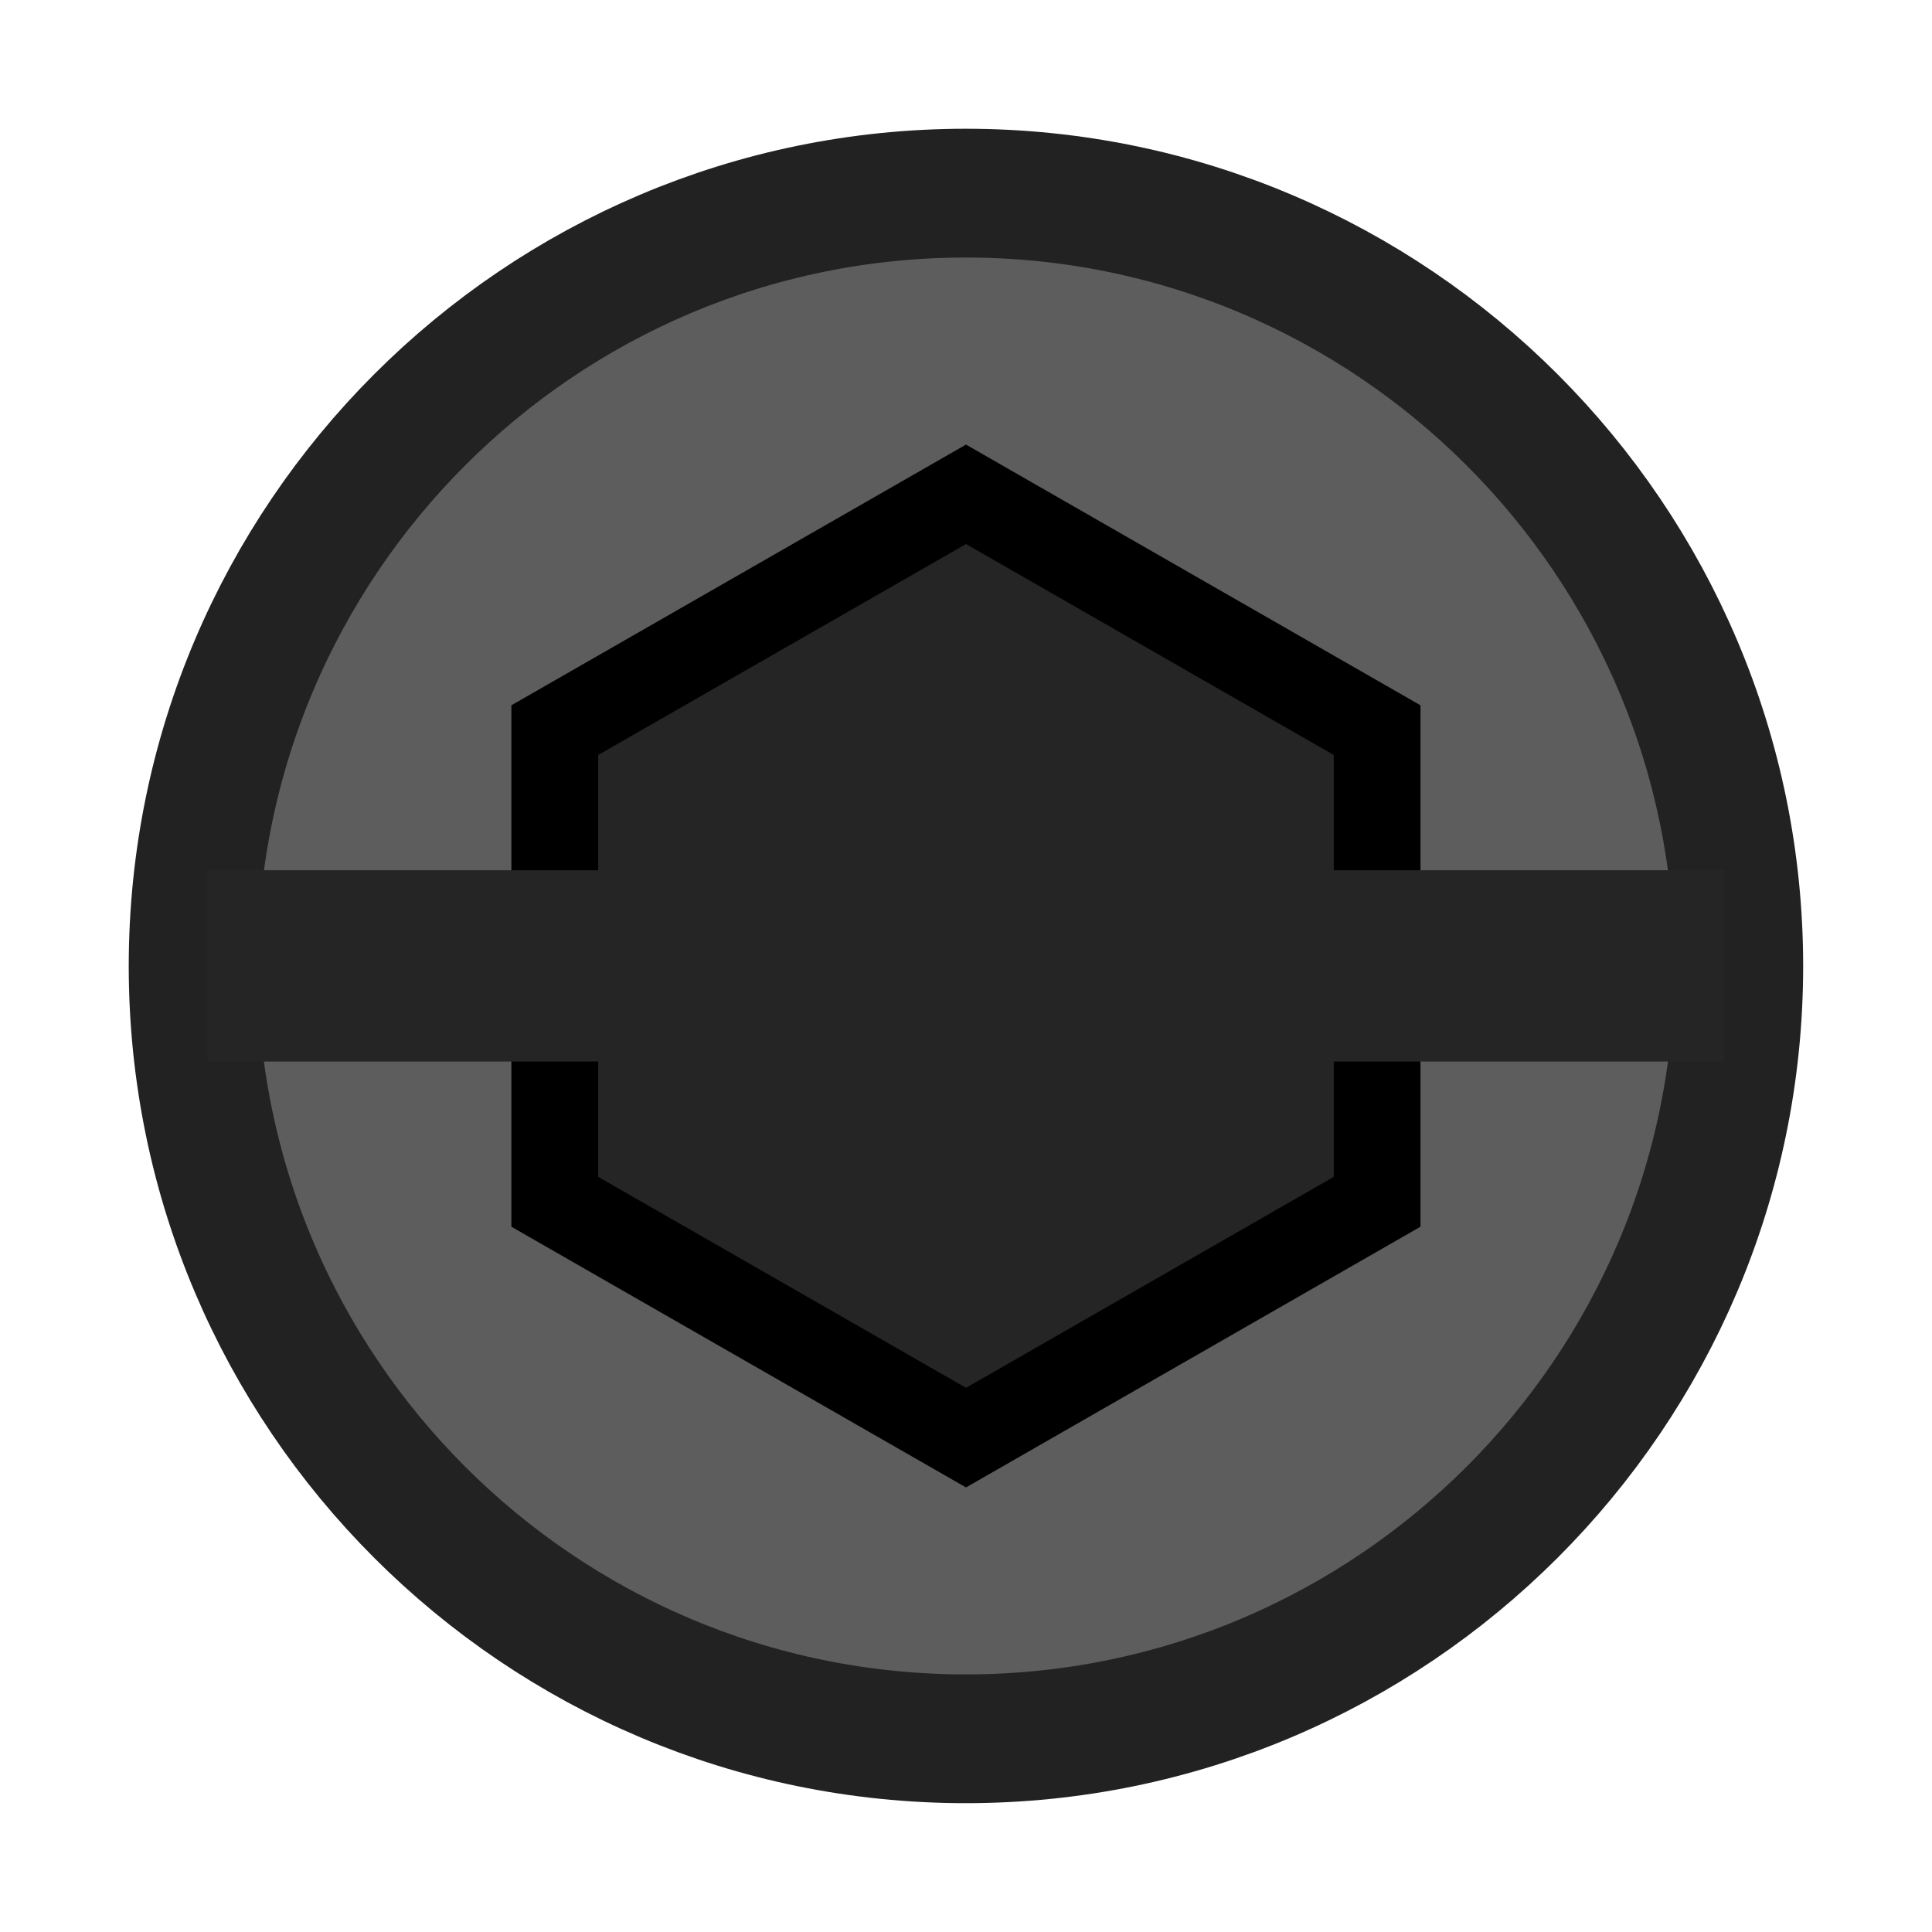
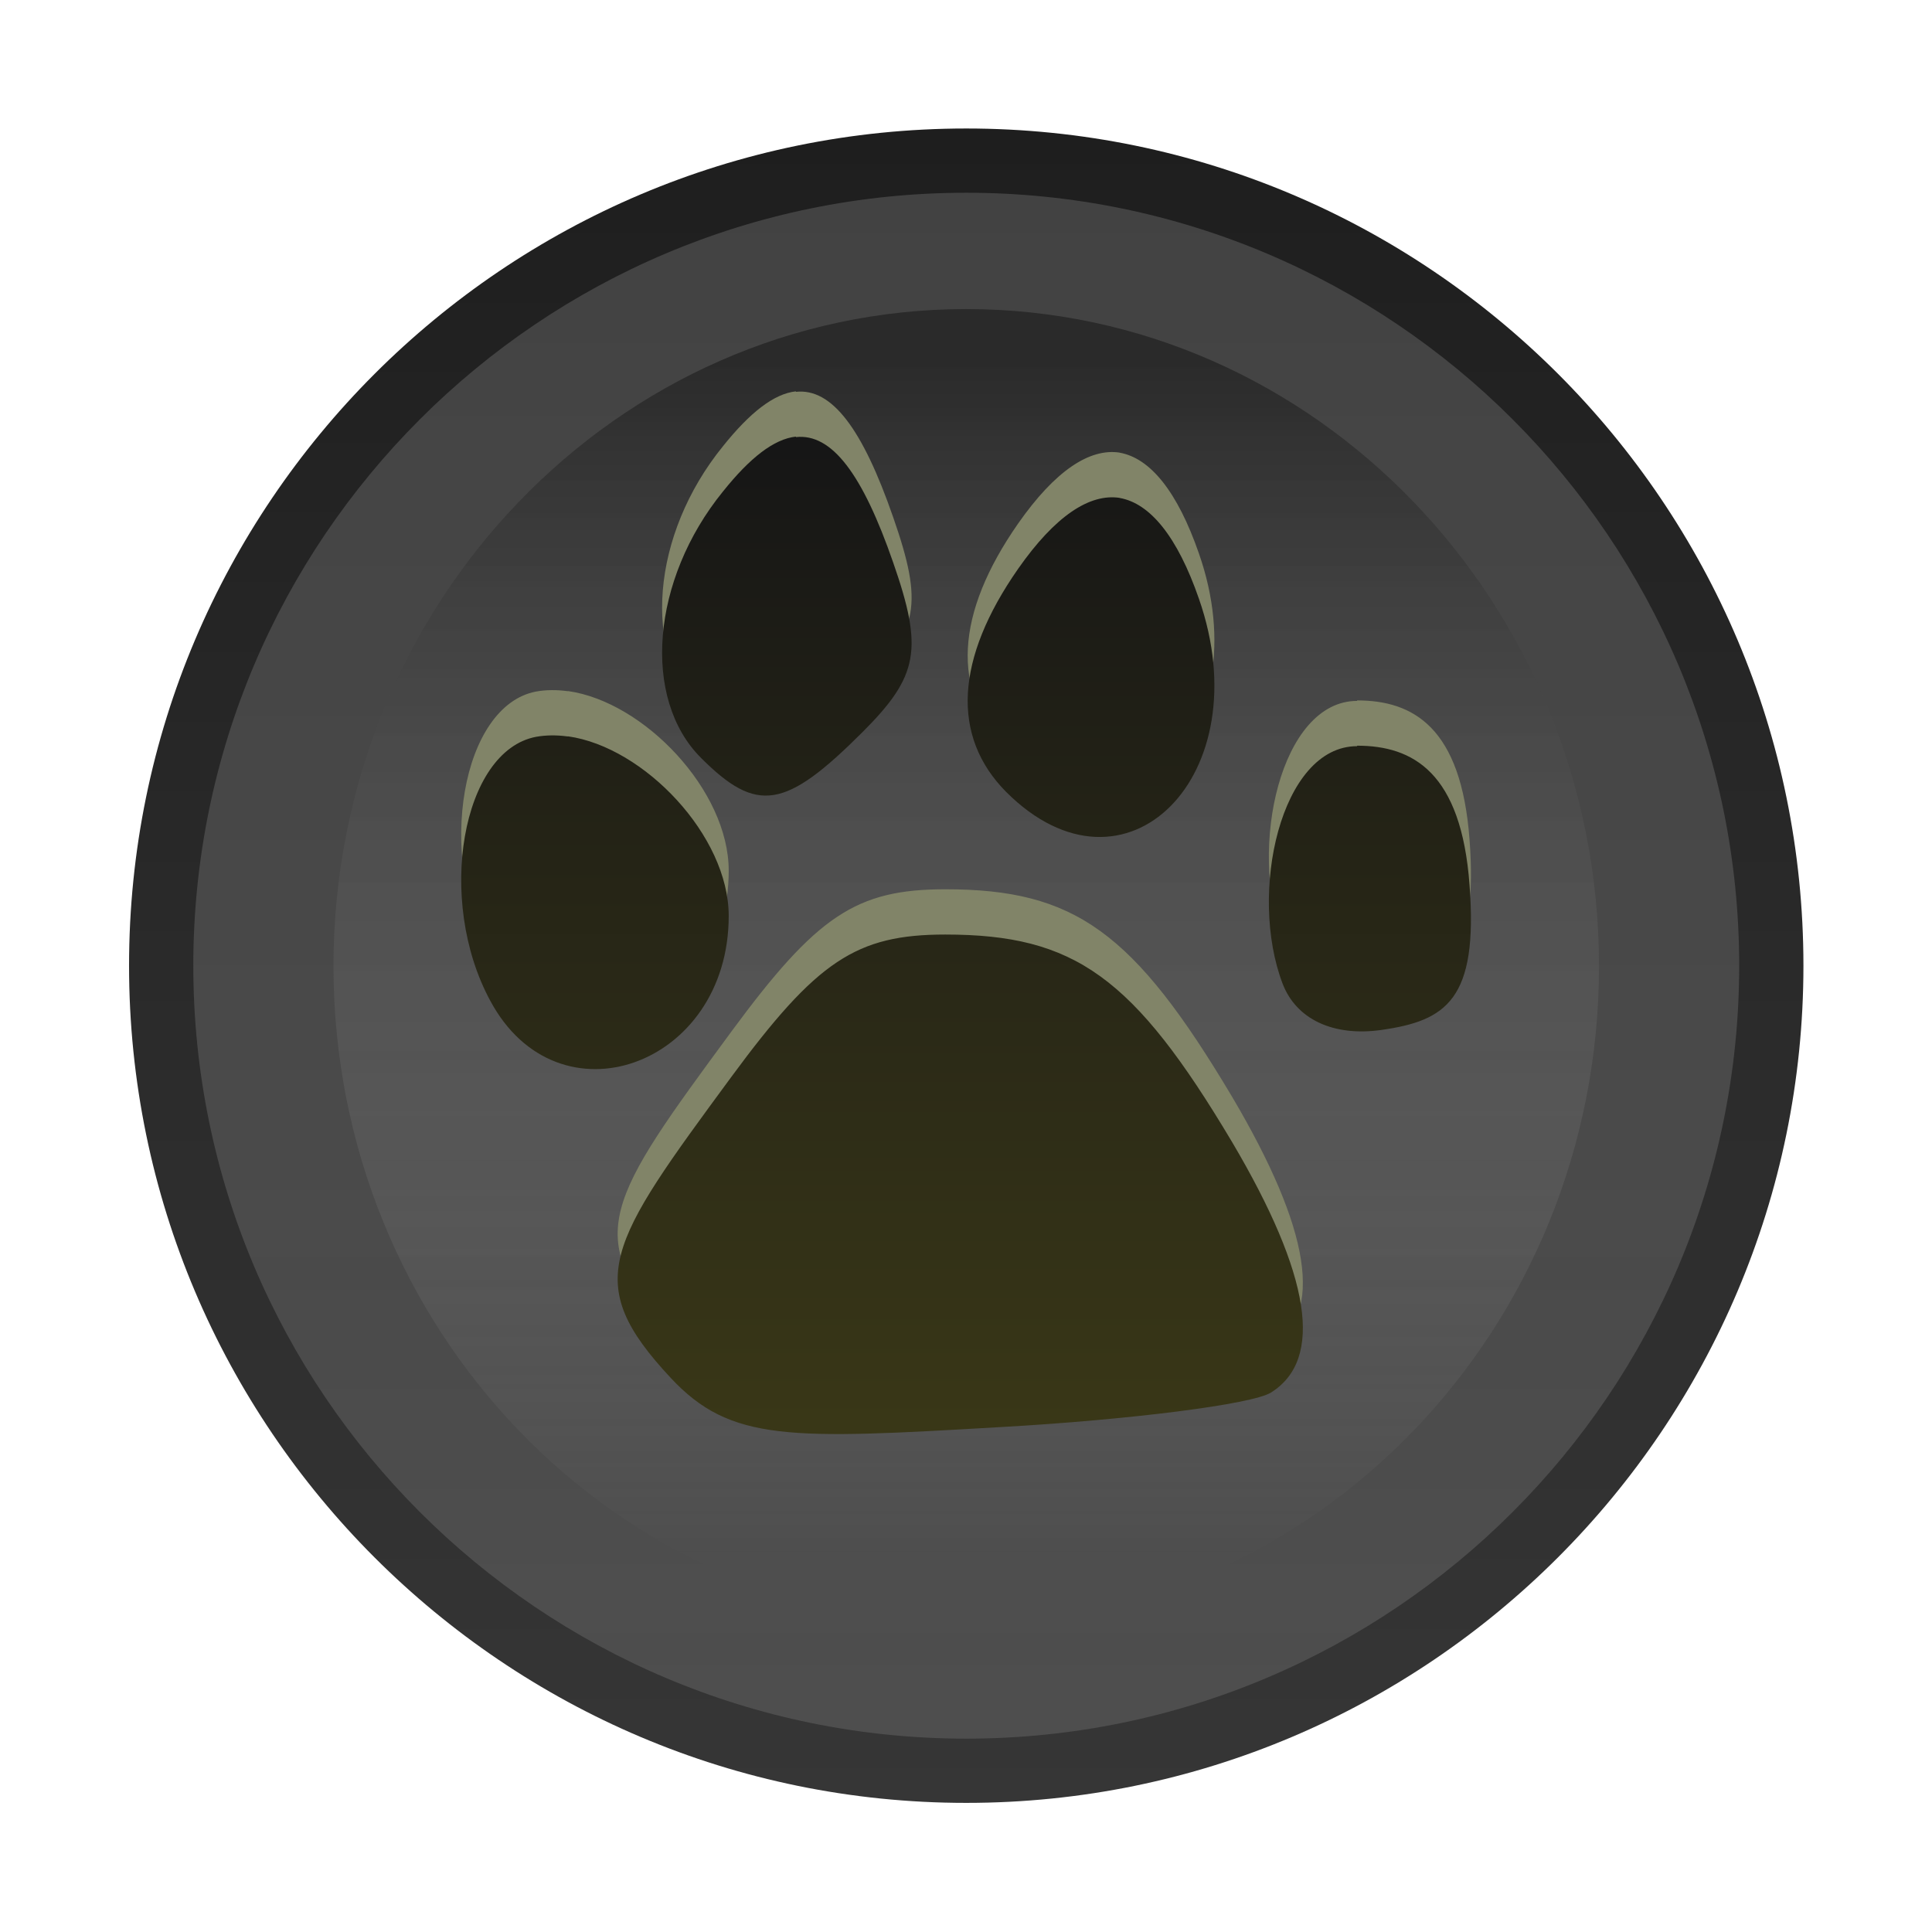
- <svg xmlns="http://www.w3.org/2000/svg" width="100%" height="100%" viewBox="0 0 15 15" version="1.1" xml:space="preserve" style="fill-rule:evenodd;clip-rule:evenodd;">
-   <g id="component" transform="matrix(0.249332,0,0,-0.249332,-465.093,608.598)">
-     <path id="circle" d="M1895.43,2386.77C1882.16,2386.77 1871.37,2397.56 1871.37,2410.83C1871.37,2424.1 1882.16,2434.9 1895.43,2434.9C1908.7,2434.9 1919.5,2424.1 1919.5,2410.83C1919.5,2397.56 1908.7,2386.77 1895.43,2386.77" style="fill:rgb(93,93,93);fill-rule:nonzero;stroke:rgb(34,34,34);stroke-width:4.01px;" />
-     <g transform="matrix(5.23745,0,0,-4.48279,1852.17,2447.57)">
-       <path d="M8.261,4.573L10.963,6.384L10.963,10.006L8.261,11.817L5.558,10.006L5.558,6.384L8.261,4.573Z" />
+ <svg xmlns="http://www.w3.org/2000/svg" width="15" height="14.999" version="1.1" viewBox="0 0 3.969 3.969">
+   <defs>
+     <linearGradient id="linearGradient842" x1="33.842" x2="33.842" y1="67.353" y2="70.792" gradientUnits="userSpaceOnUse">
+       <stop stop-color="#424242" offset="0" />
+       <stop stop-color="#585858" stop-opacity=".737" offset="1" />
+     </linearGradient>
+     <linearGradient id="linearGradient908" x1="32.255" x2="32.255" y1="67.617" y2="70.528" gradientTransform="matrix(.81879 0 0 .85029 5.8208 10.341)" gradientUnits="userSpaceOnUse">
+       <stop stop-opacity=".376" offset="0" />
+       <stop stop-color="#fff" stop-opacity="0" offset="1" />
+     </linearGradient>
+     <linearGradient id="linearGradient1027" x1="33.842" x2="33.842" y1="67.353" y2="70.792" gradientUnits="userSpaceOnUse">
+       <stop stop-color="#1e1e1e" offset="0" />
+       <stop stop-color="#363636" offset="1" />
+     </linearGradient>
+     <linearGradient id="linearGradient868" x1="32.139" x2="32.139" y1="67.99" y2="69.999" gradientTransform="translate(5.5288e-6 .012026)" gradientUnits="userSpaceOnUse">
+       <stop stop-color="#161616" offset="0" />
+       <stop stop-color="#393717" offset="1" />
+     </linearGradient>
+   </defs>
+   <g transform="translate(-30.138 -67.088)">
+     <g>
+       <path d="m32.123 70.792c-0.948 0-1.72-0.771-1.72-1.72 0-0.948 0.771-1.72 1.72-1.72s1.72 0.771 1.72 1.72c0 0.948-0.771 1.72-1.72 1.72" fill="url(#linearGradient1027)" />
+       <path d="m32.123 70.66c-0.876 0-1.588-0.712-1.588-1.588s0.712-1.588 1.588-1.588 1.588 0.712 1.588 1.588-0.712 1.588-1.588 1.588" fill="url(#linearGradient842)" />
+       <path d="m32.123 70.423c-0.717 0-1.3-0.605-1.3-1.35 0-0.745 0.583-1.35 1.3-1.35s1.3 0.606 1.3 1.35c0 0.745-0.583 1.35-1.3 1.35" fill="url(#linearGradient908)" />
    </g>
-     <g transform="matrix(4.01071,0,0,-6.35029,1865.57,2458.49)">
-       <rect x="1.557" y="7.035" width="11.778" height="0.938" style="fill:rgb(37,37,37);" />
-     </g>
-     <g transform="matrix(4.23768,0,0,-3.62708,1860.43,2440.56)">
-       <path d="M8.261,4.573L10.963,6.384L10.963,10.006L8.261,11.817L5.558,10.006L5.558,6.384L8.261,4.573Z" style="fill:rgb(37,37,37);" />
-     </g>
+     <path d="m31.773 67.892c-0.045 0.005-0.094 0.043-0.15 0.113-0.147 0.181-0.167 0.425-0.045 0.547 0.115 0.115 0.173 0.106 0.332-0.053 0.115-0.115 0.125-0.17 0.063-0.348-0.063-0.182-0.126-0.266-0.2-0.258zm0.666 0.126c-0.063-0.01-0.134 0.038-0.209 0.145-0.13 0.186-0.138 0.345-0.025 0.459 0.245 0.245 0.523-0.034 0.396-0.397-0.044-0.127-0.1-0.196-0.163-0.207zm-1.135 0.49c-0.022-0.003-0.044-0.003-0.065 8.1e-4 -0.152 0.029-0.206 0.335-0.094 0.542 0.139 0.26 0.49 0.135 0.49-0.174 0-0.165-0.174-0.347-0.33-0.369zm1.622 0.02c-0.157 0-0.224 0.302-0.153 0.488 0.028 0.073 0.104 0.109 0.203 0.095 0.133-0.019 0.199-0.062 0.181-0.298-0.017-0.231-0.116-0.286-0.231-0.286zm-0.846 0.387c-0.183 0-0.264 0.054-0.44 0.293-0.253 0.344-0.309 0.42-0.124 0.618 0.123 0.132 0.246 0.126 0.676 0.101 0.268-0.015 0.519-0.047 0.557-0.071 0.109-0.068 0.082-0.241-0.08-0.515-0.202-0.339-0.323-0.426-0.589-0.426z" fill="#818468" stroke-linejoin="round" stroke-width=".192" style="paint-order:markers fill stroke" />
+     <path d="m31.773 67.985c-0.045 0.005-0.094 0.043-0.15 0.113-0.147 0.181-0.167 0.425-0.045 0.547 0.115 0.115 0.173 0.106 0.332-0.053 0.115-0.115 0.125-0.17 0.063-0.348-0.063-0.182-0.126-0.266-0.2-0.258zm0.666 0.126c-0.063-0.01-0.134 0.038-0.209 0.145-0.13 0.186-0.138 0.345-0.025 0.459 0.245 0.245 0.523-0.034 0.396-0.397-0.044-0.127-0.1-0.196-0.163-0.207zm-1.135 0.49c-0.022-0.003-0.044-0.003-0.065 8.1e-4 -0.152 0.029-0.206 0.335-0.094 0.542 0.139 0.26 0.49 0.135 0.49-0.174 0-0.165-0.174-0.347-0.33-0.369zm1.622 0.02c-0.157 0-0.224 0.302-0.153 0.488 0.028 0.073 0.104 0.109 0.203 0.095 0.133-0.019 0.199-0.062 0.181-0.298-0.017-0.231-0.116-0.286-0.231-0.286zm-0.846 0.387c-0.183 0-0.264 0.054-0.44 0.293-0.253 0.344-0.309 0.42-0.124 0.618 0.123 0.132 0.246 0.126 0.676 0.101 0.268-0.015 0.519-0.047 0.557-0.071 0.109-0.068 0.082-0.241-0.08-0.515-0.202-0.339-0.323-0.426-0.589-0.426z" fill="url(#linearGradient868)" stroke-linejoin="round" stroke-width=".192" style="paint-order:markers fill stroke" />
  </g>
</svg>
